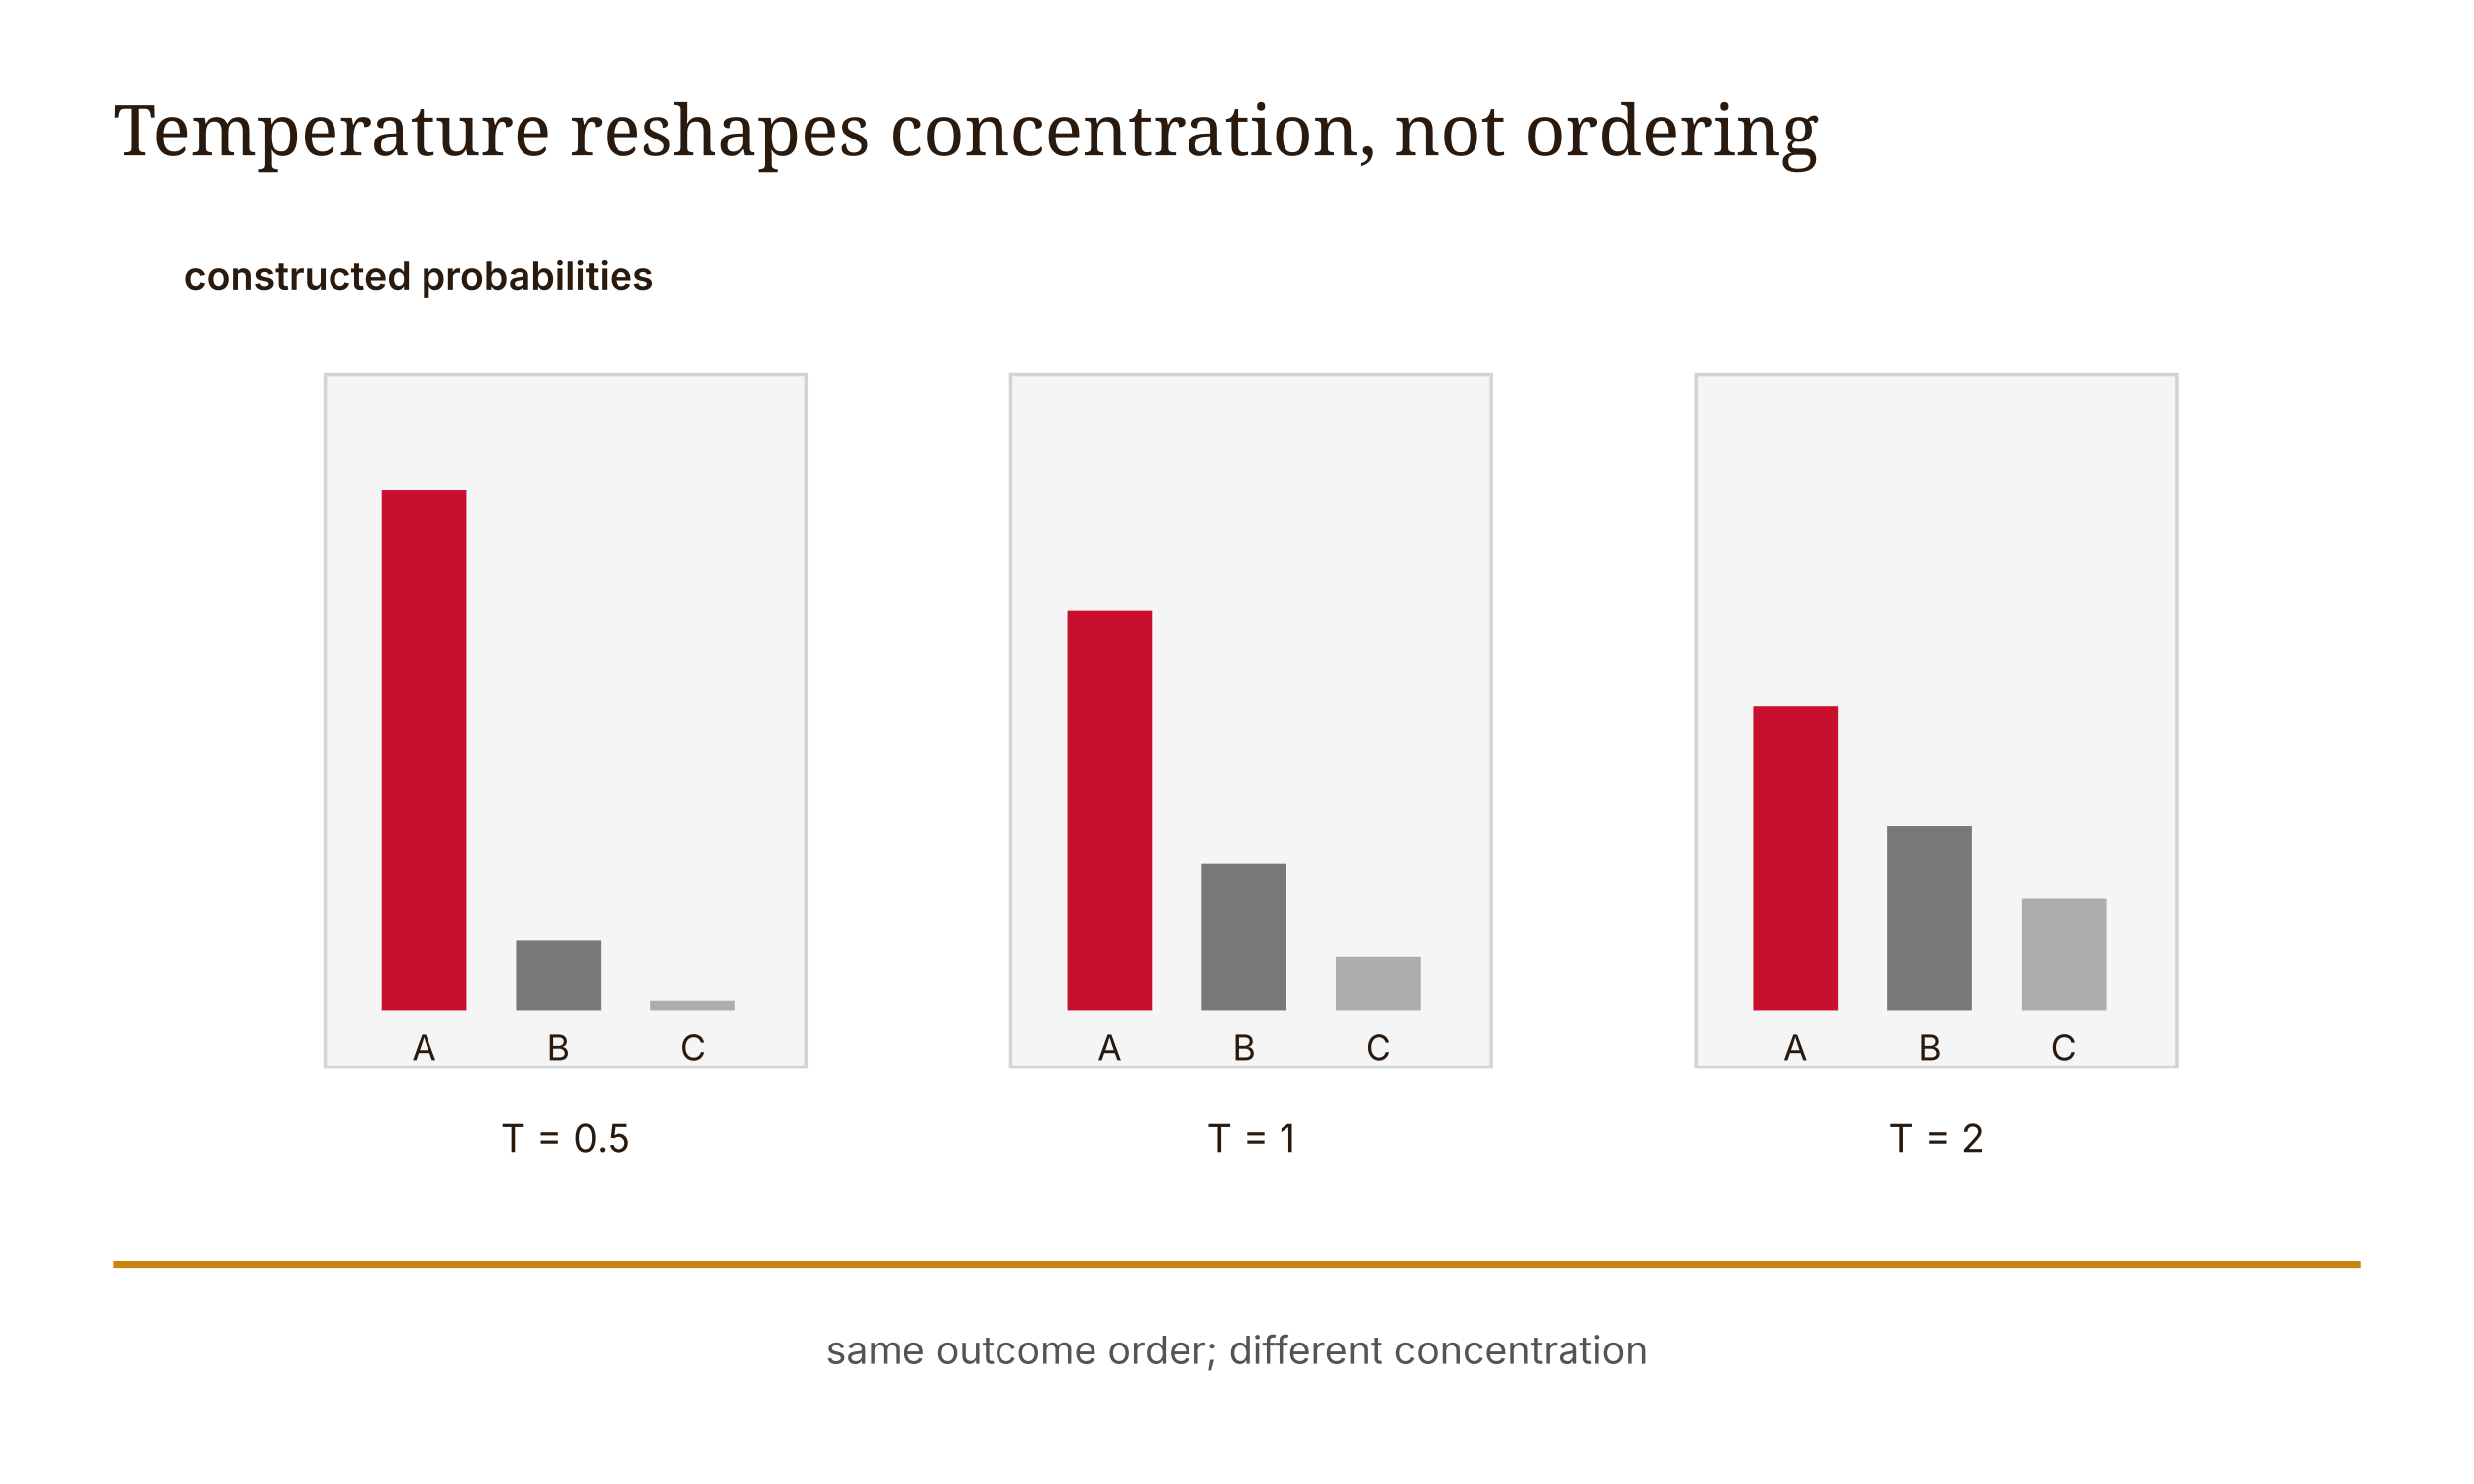
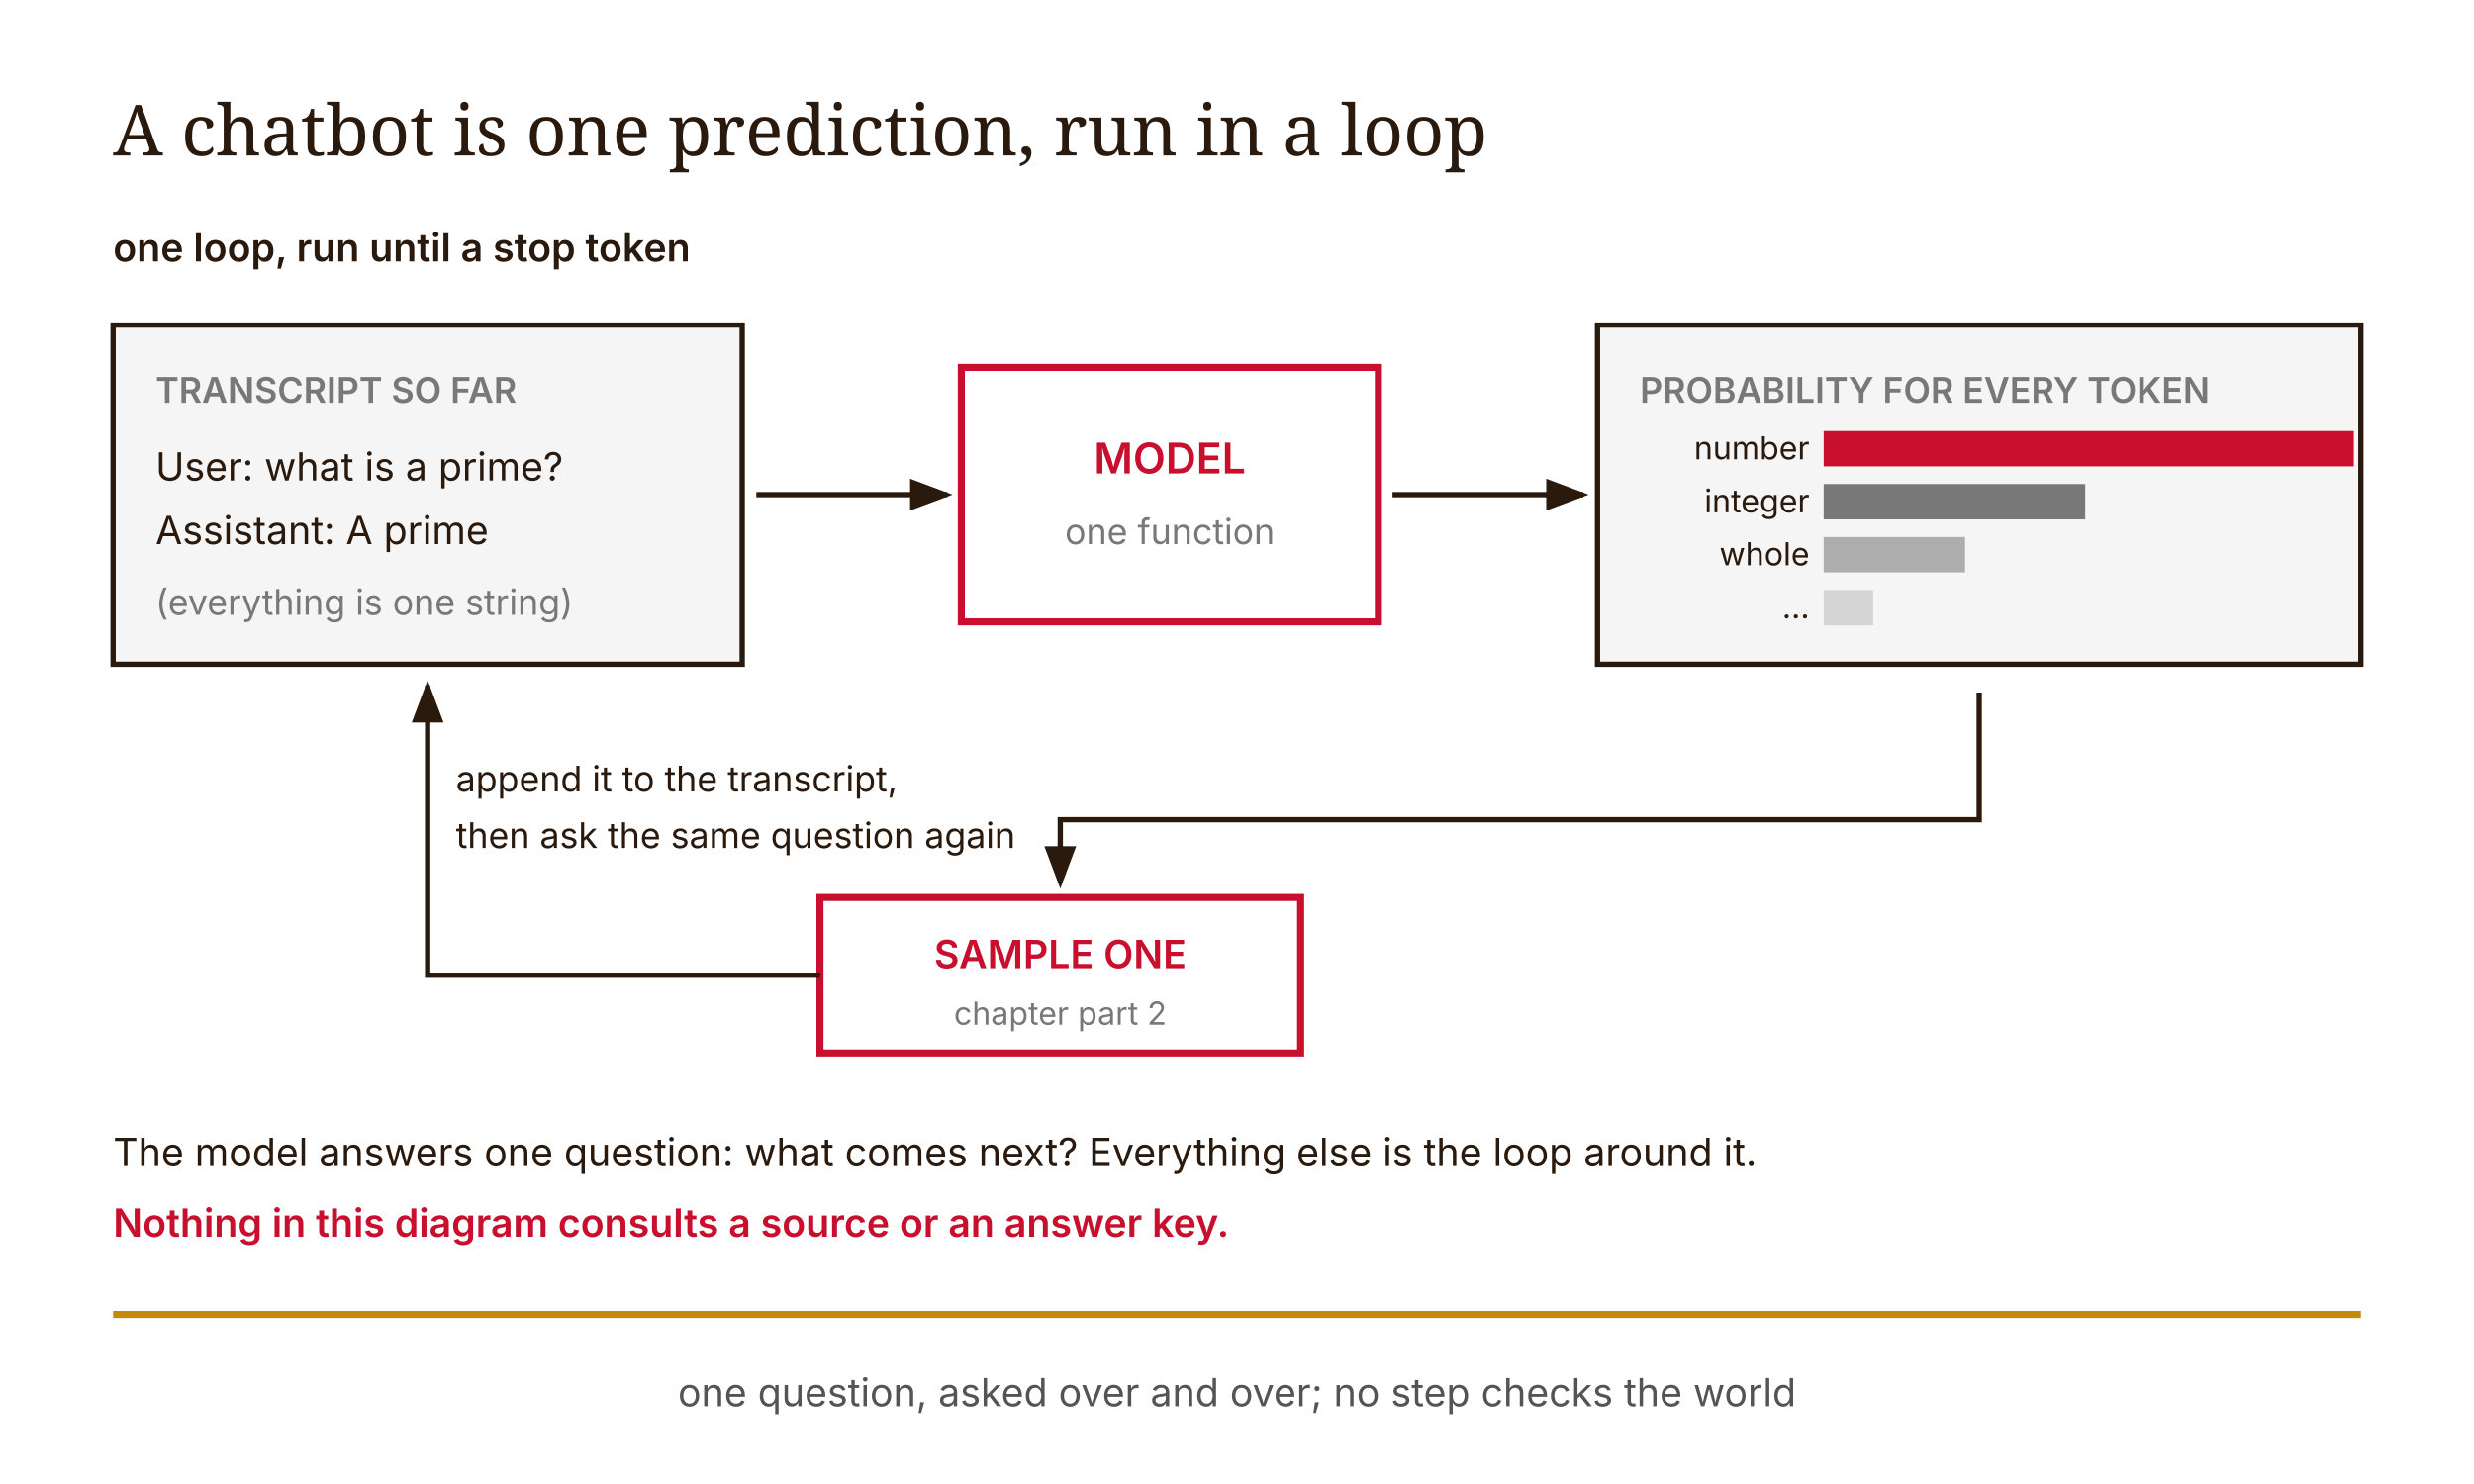
<svg xmlns="http://www.w3.org/2000/svg" viewBox="0 0 700 420" role="img" aria-labelledby="01-randomness-and-first-prompts-fig-01-title 01-randomness-and-first-prompts-fig-01-desc">
  <rect width="700" height="420" fill="#FFFFFF" />
  <defs>
    <marker id="arrow" markerWidth="8" markerHeight="6" refX="7" refY="3" orient="auto">
      <polygon points="0 0,8 3,0 6" fill="#2a1a0e" />
    </marker>
+     <marker id="arrowred" markerWidth="8" markerHeight="6" refX="7" refY="3" orient="auto">
+       <polygon points="0 0,8 3,0 6" fill="#C8102E" />
+     </marker>
  </defs>
-   <text x="32" y="44" font-family="'EB Garamond', 'Garamond', Georgia, serif" font-size="20" fill="#2a1a0e">Temperature reshapes concentration, not ordering</text>
-   <text x="52" y="82" text-anchor="start" font-family="'Inter', -apple-system, 'Helvetica Neue', sans-serif" font-size="11" font-weight="600" fill="#2a1a0e">constructed probabilities</text>
-   <rect x="92" y="106" width="136" height="196" fill="#F5F5F5" stroke="#D4D4D4" />
-   <text x="160" y="326" text-anchor="middle" font-family="'Inter', -apple-system, 'Helvetica Neue', sans-serif" font-size="11" font-weight="400" fill="#2a1a0e">T = 0.5</text>
-   <rect x="108" y="138.61" width="24" height="147.39" fill="#C8102E" />
-   <text x="120" y="300" text-anchor="middle" font-family="'Inter', -apple-system, 'Helvetica Neue', sans-serif" font-size="10" font-weight="400" fill="#2a1a0e">A</text>
-   <rect x="146" y="266.11" width="24" height="19.89" fill="#787878" />
-   <text x="158" y="300" text-anchor="middle" font-family="'Inter', -apple-system, 'Helvetica Neue', sans-serif" font-size="10" font-weight="400" fill="#2a1a0e">B</text>
-   <rect x="184" y="283.28" width="24" height="2.72" fill="#ADADAD" />
-   <text x="196" y="300" text-anchor="middle" font-family="'Inter', -apple-system, 'Helvetica Neue', sans-serif" font-size="10" font-weight="400" fill="#2a1a0e">C</text>
-   <rect x="286" y="106" width="136" height="196" fill="#F5F5F5" stroke="#D4D4D4" />
-   <text x="354" y="326" text-anchor="middle" font-family="'Inter', -apple-system, 'Helvetica Neue', sans-serif" font-size="11" font-weight="400" fill="#2a1a0e">T = 1</text>
-   <rect x="302" y="172.95" width="24" height="113.05" fill="#C8102E" />
-   <text x="314" y="300" text-anchor="middle" font-family="'Inter', -apple-system, 'Helvetica Neue', sans-serif" font-size="10" font-weight="400" fill="#2a1a0e">A</text>
-   <rect x="340" y="244.35" width="24" height="41.65" fill="#787878" />
-   <text x="352" y="300" text-anchor="middle" font-family="'Inter', -apple-system, 'Helvetica Neue', sans-serif" font-size="10" font-weight="400" fill="#2a1a0e">B</text>
-   <rect x="378" y="270.7" width="24" height="15.3" fill="#ADADAD" />
-   <text x="390" y="300" text-anchor="middle" font-family="'Inter', -apple-system, 'Helvetica Neue', sans-serif" font-size="10" font-weight="400" fill="#2a1a0e">C</text>
-   <rect x="480" y="106" width="136" height="196" fill="#F5F5F5" stroke="#D4D4D4" />
-   <text x="548" y="326" text-anchor="middle" font-family="'Inter', -apple-system, 'Helvetica Neue', sans-serif" font-size="11" font-weight="400" fill="#2a1a0e">T = 2</text>
-   <rect x="496" y="199.98" width="24" height="86.02" fill="#C8102E" />
-   <text x="508" y="300" text-anchor="middle" font-family="'Inter', -apple-system, 'Helvetica Neue', sans-serif" font-size="10" font-weight="400" fill="#2a1a0e">A</text>
-   <rect x="534" y="233.81" width="24" height="52.19" fill="#787878" />
-   <text x="546" y="300" text-anchor="middle" font-family="'Inter', -apple-system, 'Helvetica Neue', sans-serif" font-size="10" font-weight="400" fill="#2a1a0e">B</text>
-   <rect x="572" y="254.38" width="24" height="31.62" fill="#ADADAD" />
-   <text x="584" y="300" text-anchor="middle" font-family="'Inter', -apple-system, 'Helvetica Neue', sans-serif" font-size="10" font-weight="400" fill="#2a1a0e">C</text>
-   <path d="M 32 358 H 668" stroke="#C8860E" stroke-width="2" />
-   <text x="350" y="386" text-anchor="middle" font-family="'Inter', -apple-system, 'Helvetica Neue', sans-serif" font-size="11" fill="#545454">same outcome order; different concentration</text>
+   <text x="32" y="44" text-anchor="start" font-family="'EB Garamond', 'Garamond', Georgia, serif" font-size="20" font-weight="400" fill="#2a1a0e">A chatbot is one prediction, run in a loop</text>
+   <text x="32" y="74" text-anchor="start" font-family="'Inter', -apple-system, 'Helvetica Neue', sans-serif" font-size="11" font-weight="600" fill="#2a1a0e">one loop, run until a stop token</text>
+   <rect x="32" y="92" width="178" height="96" fill="#F5F5F5" stroke="#2a1a0e" stroke-width="1.5" />
+   <text x="44" y="114" text-anchor="start" font-family="'Inter', -apple-system, 'Helvetica Neue', sans-serif" font-size="10" font-weight="600" fill="#787878">TRANSCRIPT SO FAR</text>
+   <text x="44" y="136" text-anchor="start" font-family="'Inter', -apple-system, 'Helvetica Neue', sans-serif" font-size="11" font-weight="400" fill="#2a1a0e">User: what is a prime?</text>
+   <text x="44" y="154" text-anchor="start" font-family="'Inter', -apple-system, 'Helvetica Neue', sans-serif" font-size="11" font-weight="400" fill="#2a1a0e">Assistant: A prime</text>
+   <text x="44" y="174" text-anchor="start" font-family="'Inter', -apple-system, 'Helvetica Neue', sans-serif" font-size="10" font-weight="400" fill="#787878">(everything is one string)</text>
+   <path d="M 214 140 L 268 140" stroke="#2a1a0e" stroke-width="1.5" fill="none" marker-end="url(#arrow)" />
+   <rect x="272" y="104" width="118" height="72" fill="#FFFFFF" stroke="#C8102E" stroke-width="2" />
+   <text x="331" y="134" text-anchor="middle" font-family="'Inter', -apple-system, 'Helvetica Neue', sans-serif" font-size="12" font-weight="600" fill="#C8102E">MODEL</text>
+   <text x="331" y="154" text-anchor="middle" font-family="'Inter', -apple-system, 'Helvetica Neue', sans-serif" font-size="10" font-weight="400" fill="#787878">one function</text>
+   <path d="M 394 140 L 448 140" stroke="#2a1a0e" stroke-width="1.5" fill="none" marker-end="url(#arrow)" />
+   <rect x="452" y="92" width="216" height="96" fill="#F5F5F5" stroke="#2a1a0e" stroke-width="1.5" />
+   <text x="464" y="114" text-anchor="start" font-family="'Inter', -apple-system, 'Helvetica Neue', sans-serif" font-size="10" font-weight="600" fill="#787878">PROBABILITY FOR EVERY TOKEN</text>
+   <rect x="516" y="122" width="150" height="10" fill="#C8102E" />
+   <text x="512" y="130" text-anchor="end" font-family="'Inter', -apple-system, 'Helvetica Neue', sans-serif" font-size="9" font-weight="400" fill="#2a1a0e">number</text>
+   <rect x="516" y="137" width="74" height="10" fill="#787878" />
+   <text x="512" y="145" text-anchor="end" font-family="'Inter', -apple-system, 'Helvetica Neue', sans-serif" font-size="9" font-weight="400" fill="#2a1a0e">integer</text>
+   <rect x="516" y="152" width="40" height="10" fill="#ADADAD" />
+   <text x="512" y="160" text-anchor="end" font-family="'Inter', -apple-system, 'Helvetica Neue', sans-serif" font-size="9" font-weight="400" fill="#2a1a0e">whole</text>
+   <rect x="516" y="167" width="14" height="10" fill="#D4D4D4" />
+   <text x="512" y="175" text-anchor="end" font-family="'Inter', -apple-system, 'Helvetica Neue', sans-serif" font-size="9" font-weight="400" fill="#2a1a0e">…</text>
+   <path d="M 560 196 L 560 232 L 300 232 L 300 250" stroke="#2a1a0e" stroke-width="1.5" fill="none" marker-end="url(#arrow)" />
+   <rect x="232" y="254" width="136" height="44" fill="#FFFFFF" stroke="#C8102E" stroke-width="2" />
+   <text x="300" y="274" text-anchor="middle" font-family="'Inter', -apple-system, 'Helvetica Neue', sans-serif" font-size="11" font-weight="600" fill="#C8102E">SAMPLE ONE</text>
+   <text x="300" y="290" text-anchor="middle" font-family="'Inter', -apple-system, 'Helvetica Neue', sans-serif" font-size="9" font-weight="400" fill="#787878">chapter part 2</text>
+   <path d="M 232 276 L 121 276 L 121 194" stroke="#2a1a0e" stroke-width="1.5" fill="none" marker-end="url(#arrow)" />
+   <text x="129" y="224" text-anchor="start" font-family="'Inter', -apple-system, 'Helvetica Neue', sans-serif" font-size="10" font-weight="400" fill="#2a1a0e">append it to the transcript,</text>
+   <text x="129" y="240" text-anchor="start" font-family="'Inter', -apple-system, 'Helvetica Neue', sans-serif" font-size="10" font-weight="400" fill="#2a1a0e">then ask the same question again</text>
+   <text x="32" y="330" text-anchor="start" font-family="'Inter', -apple-system, 'Helvetica Neue', sans-serif" font-size="11" font-weight="400" fill="#2a1a0e">The model answers one question: what comes next? Everything else is the loop around it.</text>
+   <text x="32" y="350" text-anchor="start" font-family="'Inter', -apple-system, 'Helvetica Neue', sans-serif" font-size="11" font-weight="600" fill="#C8102E">Nothing in this diagram consults a source or an answer key.</text>
+   <path d="M 32 372 H 668" stroke="#C8860E" stroke-width="2" />
+   <text x="350" y="398" text-anchor="middle" font-family="'Inter', -apple-system, 'Helvetica Neue', sans-serif" font-size="11" font-weight="400" fill="#545454">one question, asked over and over; no step checks the world</text>
</svg>
